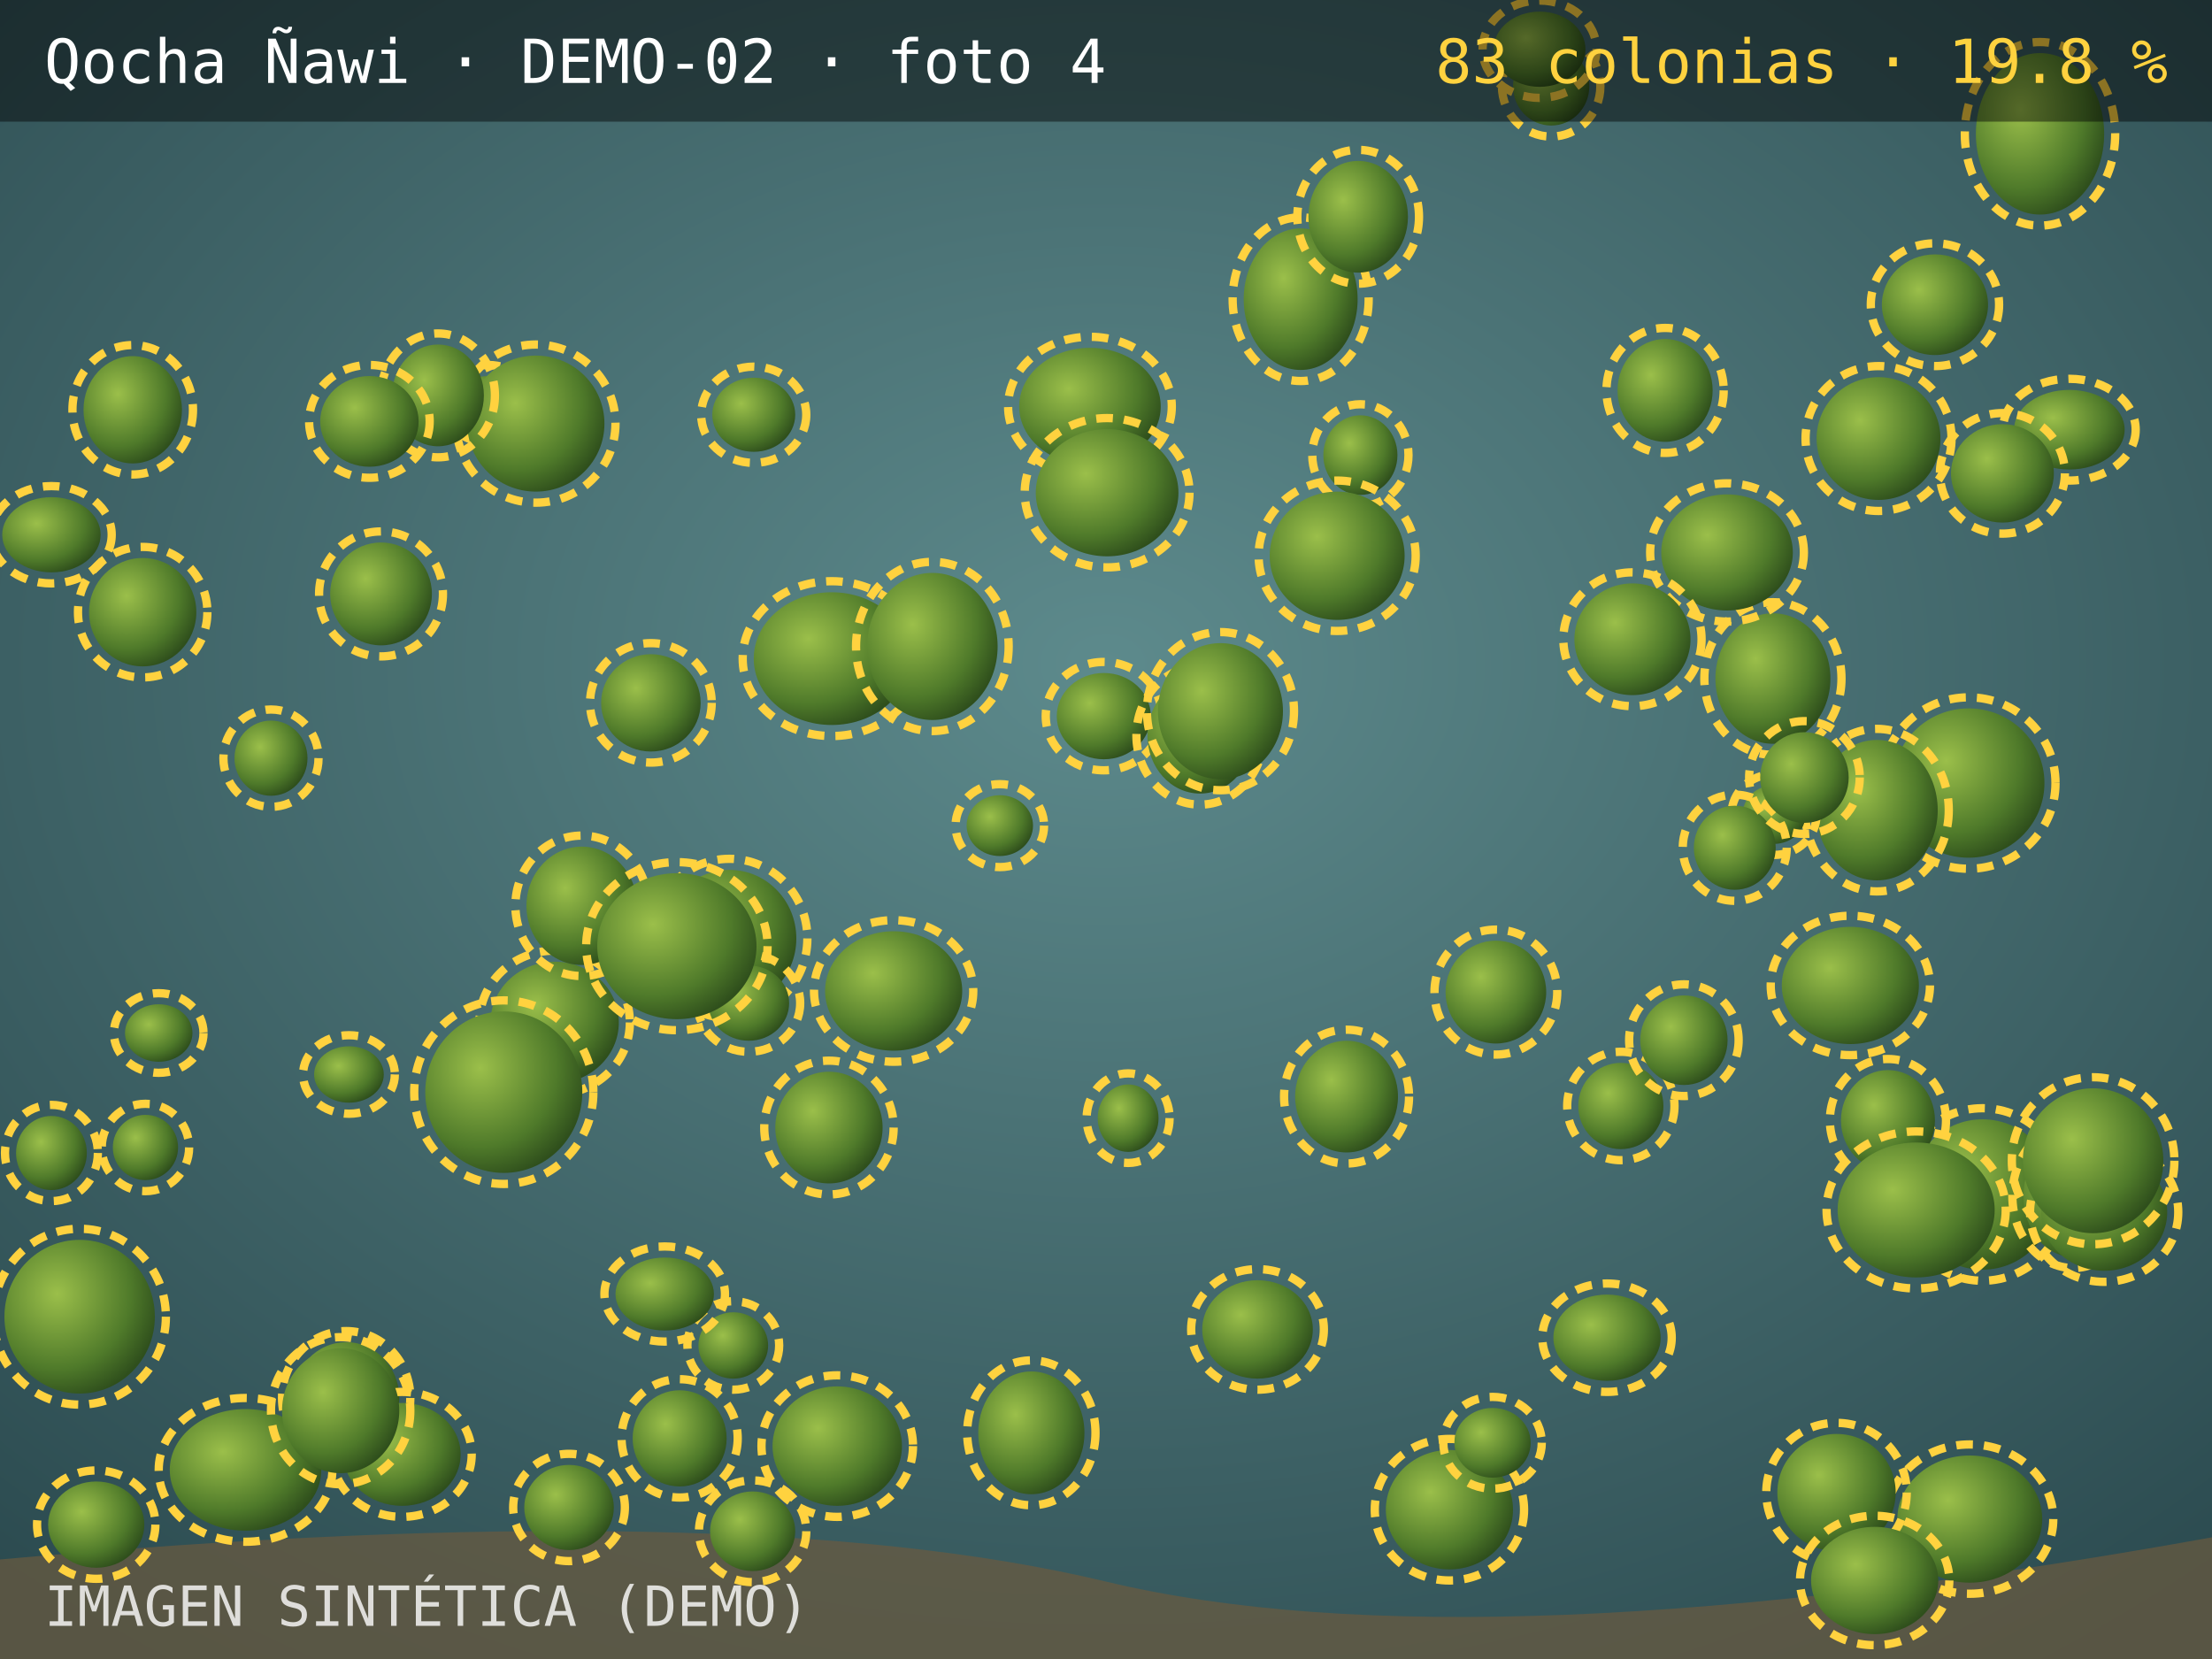
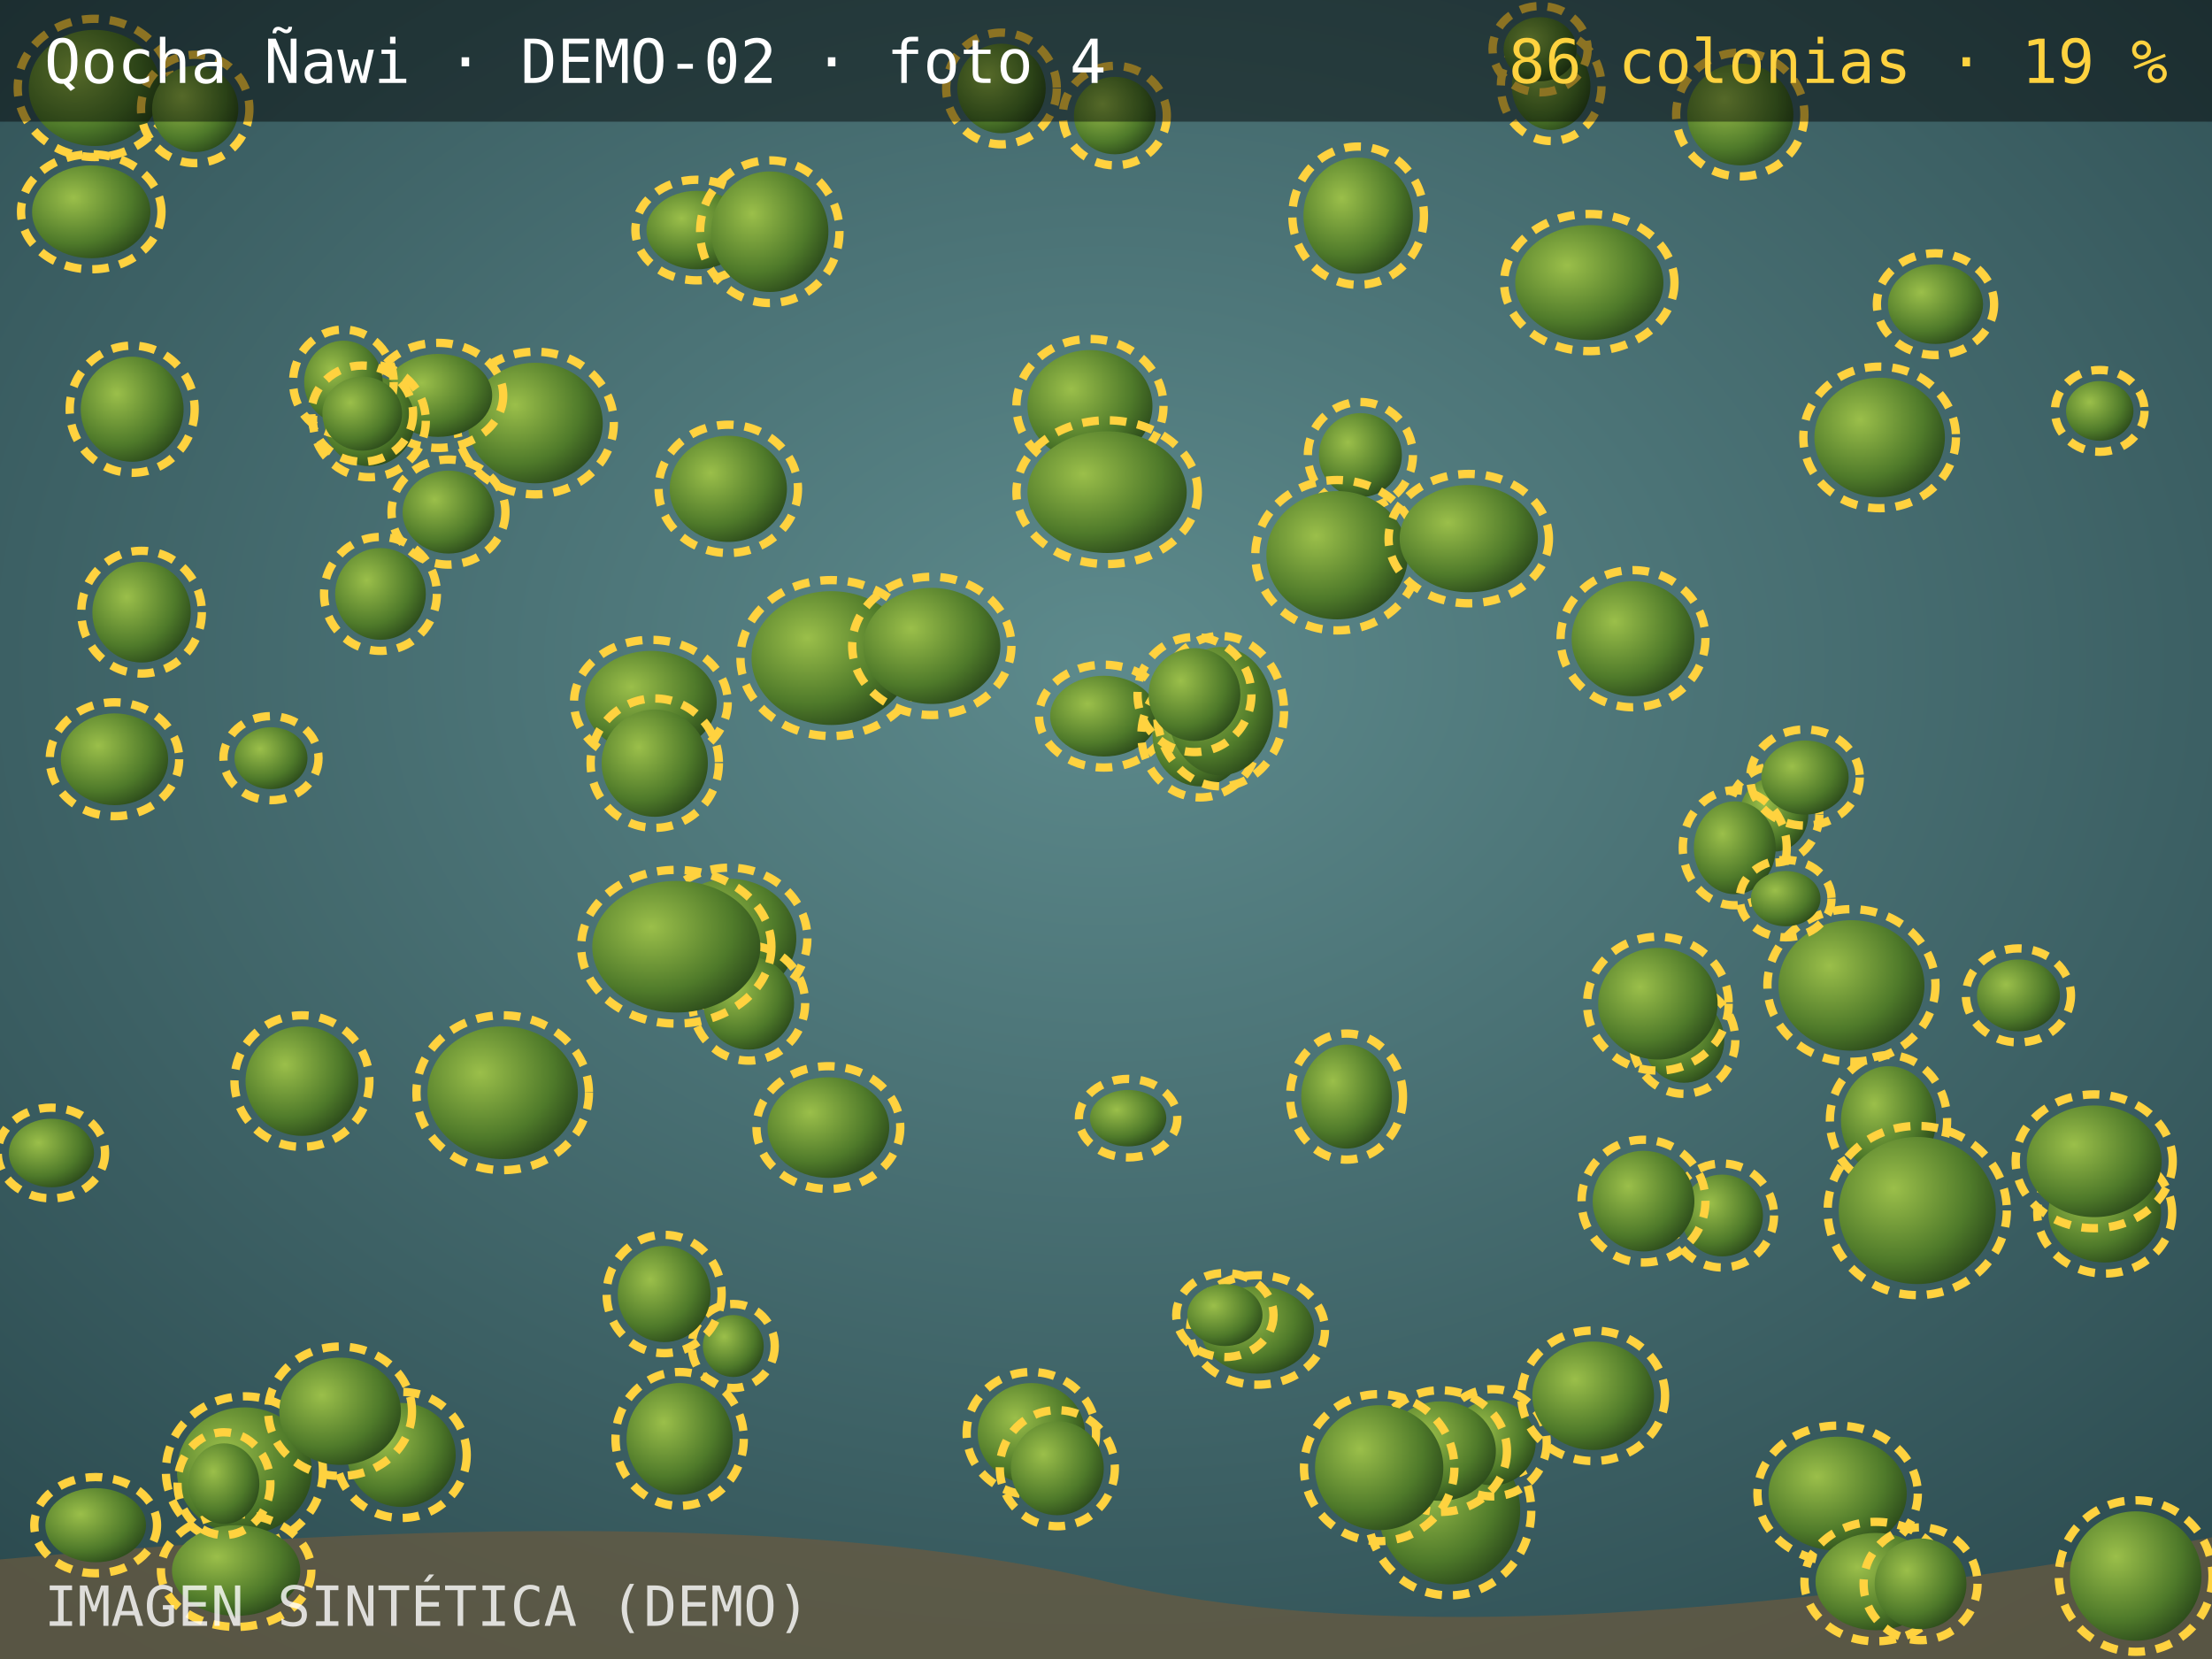
<svg xmlns="http://www.w3.org/2000/svg" viewBox="0 0 400 300">
  <defs>
    <radialGradient id="w" cx="50%" cy="40%" r="75%">
      <stop offset="0" stop-color="#5d8a8c" />
      <stop offset="1" stop-color="#2b4a4f" />
    </radialGradient>
    <radialGradient id="c" cx="35%" cy="35%" r="70%">
      <stop offset="0" stop-color="#9bbf4a" />
      <stop offset=".7" stop-color="#4f7a2a" />
      <stop offset="1" stop-color="#2f4f1c" />
    </radialGradient>
  </defs>
  <rect width="400" height="300" fill="url(#w)" />
  <path d="M0 282 Q 133.333 270 200 286 T 400 278 V 300 H 0 Z" fill="#6b5a3e" opacity=".7" />
  <g>
-     <ellipse cx="374.2" cy="77.7" rx="10" ry="7.2" fill="url(#c)" />
-     <ellipse cx="374.2" cy="77.7" rx="12" ry="9.2" fill="none" stroke="#ffd23f" stroke-width="1.5" stroke-dasharray="3 2" />
-   </g>
-   <g>
-     <ellipse cx="320.6" cy="122.7" rx="10.4" ry="11.8" fill="url(#c)" />
-     <ellipse cx="320.6" cy="122.7" rx="12.4" ry="13.8" fill="none" stroke="#ffd23f" stroke-width="1.5" stroke-dasharray="3 2" />
-   </g>
-   <g>
-     <ellipse cx="235.2" cy="54.1" rx="10.3" ry="12.8" fill="url(#c)" />
-     <ellipse cx="235.2" cy="54.1" rx="12.3" ry="14.8" fill="none" stroke="#ffd23f" stroke-width="1.5" stroke-dasharray="3 2" />
-   </g>
-   <g>
-     <ellipse cx="151.4" cy="261.5" rx="11.7" ry="10.8" fill="url(#c)" />
-     <ellipse cx="151.4" cy="261.5" rx="13.7" ry="12.8" fill="none" stroke="#ffd23f" stroke-width="1.5" stroke-dasharray="3 2" />
-   </g>
-   <g>
-     <ellipse cx="180.8" cy="149.3" rx="6" ry="5.5" fill="url(#c)" />
-     <ellipse cx="180.8" cy="149.3" rx="8" ry="7.5" fill="none" stroke="#ffd23f" stroke-width="1.5" stroke-dasharray="3 2" />
-   </g>
-   <g>
-     <ellipse cx="14.4" cy="238.1" rx="13.6" ry="13.9" fill="url(#c)" />
-     <ellipse cx="14.4" cy="238.1" rx="15.6" ry="15.9" fill="none" stroke="#ffd23f" stroke-width="1.5" stroke-dasharray="3 2" />
-   </g>
-   <g>
-     <ellipse cx="358.5" cy="216" rx="13.2" ry="13.6" fill="url(#c)" />
-     <ellipse cx="358.5" cy="216" rx="15.2" ry="15.6" fill="none" stroke="#ffd23f" stroke-width="1.5" stroke-dasharray="3 2" />
-   </g>
-   <g>
-     <ellipse cx="270.5" cy="179.4" rx="9.1" ry="9.3" fill="url(#c)" />
-     <ellipse cx="270.5" cy="179.4" rx="11.1" ry="11.3" fill="none" stroke="#ffd23f" stroke-width="1.5" stroke-dasharray="3 2" />
-   </g>
-   <g>
-     <ellipse cx="88.3" cy="73" rx="6.2" ry="5" fill="url(#c)" />
-     <ellipse cx="88.3" cy="73" rx="8.2" ry="7" fill="none" stroke="#ffd23f" stroke-width="1.5" stroke-dasharray="3 2" />
-   </g>
-   <g>
-     <ellipse cx="290.6" cy="241.9" rx="9.7" ry="7.8" fill="url(#c)" />
-     <ellipse cx="290.6" cy="241.9" rx="11.7" ry="9.8" fill="none" stroke="#ffd23f" stroke-width="1.5" stroke-dasharray="3 2" />
-   </g>
-   <g>
-     <ellipse cx="62.6" cy="252.8" rx="9.6" ry="10.1" fill="url(#c)" />
-     <ellipse cx="62.6" cy="252.8" rx="11.6" ry="12.1" fill="none" stroke="#ffd23f" stroke-width="1.5" stroke-dasharray="3 2" />
-   </g>
-   <g>
-     <ellipse cx="356" cy="141.6" rx="13.7" ry="13.5" fill="url(#c)" />
-     <ellipse cx="356" cy="141.6" rx="15.7" ry="15.5" fill="none" stroke="#ffd23f" stroke-width="1.5" stroke-dasharray="3 2" />
-   </g>
-   <g>
-     <ellipse cx="362.1" cy="85.6" rx="9.3" ry="8.9" fill="url(#c)" />
-     <ellipse cx="362.1" cy="85.6" rx="11.3" ry="10.9" fill="none" stroke="#ffd23f" stroke-width="1.5" stroke-dasharray="3 2" />
-   </g>
-   <g>
-     <ellipse cx="9.3" cy="96.7" rx="8.9" ry="6.8" fill="url(#c)" />
-     <ellipse cx="9.3" cy="96.7" rx="10.9" ry="8.8" fill="none" stroke="#ffd23f" stroke-width="1.5" stroke-dasharray="3 2" />
-   </g>
-   <g>
-     <ellipse cx="374.9" cy="216.3" rx="9" ry="11" fill="url(#c)" />
-     <ellipse cx="374.9" cy="216.3" rx="11" ry="13" fill="none" stroke="#ffd23f" stroke-width="1.5" stroke-dasharray="3 2" />
-   </g>
-   <g>
-     <ellipse cx="28.7" cy="186.8" rx="6.1" ry="5.2" fill="url(#c)" />
-     <ellipse cx="28.7" cy="186.8" rx="8.1" ry="7.2" fill="none" stroke="#ffd23f" stroke-width="1.5" stroke-dasharray="3 2" />
-   </g>
-   <g>
-     <ellipse cx="63.1" cy="194.3" rx="6.3" ry="5.1" fill="url(#c)" />
-     <ellipse cx="63.1" cy="194.3" rx="8.3" ry="7.1" fill="none" stroke="#ffd23f" stroke-width="1.5" stroke-dasharray="3 2" />
-   </g>
-   <g>
-     <ellipse cx="356.2" cy="274.7" rx="13.1" ry="11.5" fill="url(#c)" />
-     <ellipse cx="356.2" cy="274.7" rx="15.1" ry="13.5" fill="none" stroke="#ffd23f" stroke-width="1.5" stroke-dasharray="3 2" />
-   </g>
-   <g>
-     <ellipse cx="100.3" cy="184.9" rx="11.6" ry="11" fill="url(#c)" />
-     <ellipse cx="100.3" cy="184.9" rx="13.6" ry="13" fill="none" stroke="#ffd23f" stroke-width="1.5" stroke-dasharray="3 2" />
-   </g>
-   <g>
-     <ellipse cx="105.2" cy="163.8" rx="10" ry="10.7" fill="url(#c)" />
-     <ellipse cx="105.2" cy="163.8" rx="12" ry="12.7" fill="none" stroke="#ffd23f" stroke-width="1.5" stroke-dasharray="3 2" />
-   </g>
-   <g>
-     <ellipse cx="26.3" cy="207.5" rx="5.9" ry="5.9" fill="url(#c)" />
-     <ellipse cx="26.3" cy="207.5" rx="7.9" ry="7.9" fill="none" stroke="#ffd23f" stroke-width="1.5" stroke-dasharray="3 2" />
-   </g>
-   <g>
-     <ellipse cx="368.9" cy="24.2" rx="11.6" ry="14.6" fill="url(#c)" />
-     <ellipse cx="368.9" cy="24.2" rx="13.6" ry="16.6" fill="none" stroke="#ffd23f" stroke-width="1.5" stroke-dasharray="3 2" />
-   </g>
-   <g>
-     <ellipse cx="136.3" cy="75" rx="7.5" ry="6.7" fill="url(#c)" />
-     <ellipse cx="136.3" cy="75" rx="9.5" ry="8.7" fill="none" stroke="#ffd23f" stroke-width="1.5" stroke-dasharray="3 2" />
-   </g>
-   <g>
-     <ellipse cx="161.6" cy="179.2" rx="12.4" ry="10.8" fill="url(#c)" />
-     <ellipse cx="161.6" cy="179.2" rx="14.4" ry="12.8" fill="none" stroke="#ffd23f" stroke-width="1.5" stroke-dasharray="3 2" />
-   </g>
-   <g>
-     <ellipse cx="339.4" cy="146.5" rx="11" ry="12.7" fill="url(#c)" />
-     <ellipse cx="339.4" cy="146.5" rx="13" ry="14.7" fill="none" stroke="#ffd23f" stroke-width="1.5" stroke-dasharray="3 2" />
-   </g>
-   <g>
-     <ellipse cx="293.1" cy="200" rx="7.7" ry="7.8" fill="url(#c)" />
-     <ellipse cx="293.1" cy="200" rx="9.7" ry="9.8" fill="none" stroke="#ffd23f" stroke-width="1.5" stroke-dasharray="3 2" />
-   </g>
-   <g>
-     <ellipse cx="102.9" cy="272.6" rx="8.1" ry="7.7" fill="url(#c)" />
-     <ellipse cx="102.9" cy="272.6" rx="10.1" ry="9.7" fill="none" stroke="#ffd23f" stroke-width="1.5" stroke-dasharray="3 2" />
-   </g>
-   <g>
-     <ellipse cx="136.1" cy="276.9" rx="7.7" ry="7.2" fill="url(#c)" />
-     <ellipse cx="136.1" cy="276.9" rx="9.7" ry="9.2" fill="none" stroke="#ffd23f" stroke-width="1.5" stroke-dasharray="3 2" />
-   </g>
-   <g>
-     <ellipse cx="301.1" cy="70.6" rx="8.6" ry="9.3" fill="url(#c)" />
-     <ellipse cx="301.1" cy="70.6" rx="10.6" ry="11.3" fill="none" stroke="#ffd23f" stroke-width="1.5" stroke-dasharray="3 2" />
-   </g>
-   <g>
-     <ellipse cx="312.3" cy="99.9" rx="11.9" ry="10.5" fill="url(#c)" />
-     <ellipse cx="312.3" cy="99.9" rx="13.9" ry="12.5" fill="none" stroke="#ffd23f" stroke-width="1.5" stroke-dasharray="3 2" />
-   </g>
-   <g>
-     <ellipse cx="380.5" cy="219.2" rx="11.4" ry="10.6" fill="url(#c)" />
-     <ellipse cx="380.5" cy="219.2" rx="13.4" ry="12.6" fill="none" stroke="#ffd23f" stroke-width="1.5" stroke-dasharray="3 2" />
-   </g>
-   <g>
-     <ellipse cx="131.9" cy="169.7" rx="12.1" ry="12.4" fill="url(#c)" />
-     <ellipse cx="131.9" cy="169.7" rx="14.1" ry="14.4" fill="none" stroke="#ffd23f" stroke-width="1.5" stroke-dasharray="3 2" />
-   </g>
-   <g>
-     <ellipse cx="349.9" cy="55.1" rx="9.6" ry="9.1" fill="url(#c)" />
-     <ellipse cx="349.9" cy="55.1" rx="11.6" ry="11.1" fill="none" stroke="#ffd23f" stroke-width="1.5" stroke-dasharray="3 2" />
-   </g>
-   <g>
-     <ellipse cx="132.6" cy="243.3" rx="6.3" ry="6" fill="url(#c)" />
-     <ellipse cx="132.6" cy="243.3" rx="8.3" ry="8" fill="none" stroke="#ffd23f" stroke-width="1.5" stroke-dasharray="3 2" />
-   </g>
-   <g>
-     <ellipse cx="246" cy="82.3" rx="6.7" ry="7.2" fill="url(#c)" />
-     <ellipse cx="246" cy="82.3" rx="8.7" ry="9.2" fill="none" stroke="#ffd23f" stroke-width="1.5" stroke-dasharray="3 2" />
-   </g>
-   <g>
-     <ellipse cx="49" cy="137.1" rx="6.6" ry="6.8" fill="url(#c)" />
-     <ellipse cx="49" cy="137.1" rx="8.6" ry="8.8" fill="none" stroke="#ffd23f" stroke-width="1.5" stroke-dasharray="3 2" />
-   </g>
-   <g>
-     <ellipse cx="262.1" cy="273" rx="11.5" ry="10.8" fill="url(#c)" />
-     <ellipse cx="262.1" cy="273" rx="13.5" ry="12.8" fill="none" stroke="#ffd23f" stroke-width="1.5" stroke-dasharray="3 2" />
-   </g>
-   <g>
-     <ellipse cx="295.2" cy="115.6" rx="10.5" ry="10.1" fill="url(#c)" />
-     <ellipse cx="295.2" cy="115.6" rx="12.5" ry="12.1" fill="none" stroke="#ffd23f" stroke-width="1.5" stroke-dasharray="3 2" />
-   </g>
-   <g>
-     <ellipse cx="320.8" cy="147.3" rx="5.7" ry="5.3" fill="url(#c)" />
-     <ellipse cx="320.8" cy="147.3" rx="7.7" ry="7.3" fill="none" stroke="#ffd23f" stroke-width="1.5" stroke-dasharray="3 2" />
-   </g>
-   <g>
-     <ellipse cx="280.5" cy="15.6" rx="6.9" ry="7.1" fill="url(#c)" />
-     <ellipse cx="280.5" cy="15.6" rx="8.9" ry="9.1" fill="none" stroke="#ffd23f" stroke-width="1.5" stroke-dasharray="3 2" />
-   </g>
-   <g>
-     <ellipse cx="96.9" cy="76.6" rx="12.4" ry="12.3" fill="url(#c)" />
-     <ellipse cx="96.9" cy="76.6" rx="14.4" ry="14.3" fill="none" stroke="#ffd23f" stroke-width="1.5" stroke-dasharray="3 2" />
-   </g>
-   <g>
-     <ellipse cx="245.6" cy="39.2" rx="9" ry="10.1" fill="url(#c)" />
-     <ellipse cx="245.6" cy="39.2" rx="11" ry="12.1" fill="none" stroke="#ffd23f" stroke-width="1.5" stroke-dasharray="3 2" />
-   </g>
-   <g>
-     <ellipse cx="304.5" cy="188.1" rx="7.9" ry="8.1" fill="url(#c)" />
-     <ellipse cx="304.5" cy="188.1" rx="9.9" ry="10.1" fill="none" stroke="#ffd23f" stroke-width="1.5" stroke-dasharray="3 2" />
-   </g>
-   <g>
-     <ellipse cx="17.4" cy="275.7" rx="8.7" ry="7.8" fill="url(#c)" />
-     <ellipse cx="17.4" cy="275.7" rx="10.7" ry="9.8" fill="none" stroke="#ffd23f" stroke-width="1.5" stroke-dasharray="3 2" />
-   </g>
-   <g>
-     <ellipse cx="243.5" cy="198.3" rx="9.3" ry="10.1" fill="url(#c)" />
-     <ellipse cx="243.5" cy="198.3" rx="11.3" ry="12.1" fill="none" stroke="#ffd23f" stroke-width="1.5" stroke-dasharray="3 2" />
-   </g>
-   <g>
-     <ellipse cx="334.6" cy="178.2" rx="12.4" ry="10.6" fill="url(#c)" />
-     <ellipse cx="334.6" cy="178.2" rx="14.4" ry="12.6" fill="none" stroke="#ffd23f" stroke-width="1.5" stroke-dasharray="3 2" />
-   </g>
-   <g>
-     <ellipse cx="24" cy="74.1" rx="8.9" ry="9.7" fill="url(#c)" />
-     <ellipse cx="24" cy="74.1" rx="10.9" ry="11.7" fill="none" stroke="#ffd23f" stroke-width="1.5" stroke-dasharray="3 2" />
-   </g>
-   <g>
-     <ellipse cx="378.5" cy="209.9" rx="12.7" ry="13.1" fill="url(#c)" />
-     <ellipse cx="378.5" cy="209.9" rx="14.7" ry="15.1" fill="none" stroke="#ffd23f" stroke-width="1.5" stroke-dasharray="3 2" />
-   </g>
-   <g>
-     <ellipse cx="269.9" cy="260.9" rx="6.9" ry="6.3" fill="url(#c)" />
-     <ellipse cx="269.9" cy="260.9" rx="8.9" ry="8.3" fill="none" stroke="#ffd23f" stroke-width="1.5" stroke-dasharray="3 2" />
-   </g>
-   <g>
-     <ellipse cx="25.8" cy="110.7" rx="9.7" ry="9.8" fill="url(#c)" />
-     <ellipse cx="25.8" cy="110.7" rx="11.7" ry="11.8" fill="none" stroke="#ffd23f" stroke-width="1.5" stroke-dasharray="3 2" />
-   </g>
-   <g>
-     <ellipse cx="332.1" cy="269.9" rx="10.7" ry="10.6" fill="url(#c)" />
-     <ellipse cx="332.1" cy="269.9" rx="12.7" ry="12.6" fill="none" stroke="#ffd23f" stroke-width="1.5" stroke-dasharray="3 2" />
-   </g>
-   <g>
-     <ellipse cx="122.9" cy="260.1" rx="8.5" ry="8.7" fill="url(#c)" />
-     <ellipse cx="122.9" cy="260.1" rx="10.5" ry="10.7" fill="none" stroke="#ffd23f" stroke-width="1.5" stroke-dasharray="3 2" />
-   </g>
-   <g>
-     <ellipse cx="135.4" cy="181.4" rx="7.3" ry="6.8" fill="url(#c)" />
-     <ellipse cx="135.4" cy="181.4" rx="9.3" ry="8.8" fill="none" stroke="#ffd23f" stroke-width="1.5" stroke-dasharray="3 2" />
-   </g>
-   <g>
-     <ellipse cx="339.7" cy="79.3" rx="11.2" ry="11.1" fill="url(#c)" />
-     <ellipse cx="339.7" cy="79.3" rx="13.2" ry="13.1" fill="none" stroke="#ffd23f" stroke-width="1.5" stroke-dasharray="3 2" />
-   </g>
-   <g>
-     <ellipse cx="241.8" cy="100.5" rx="12.2" ry="11.6" fill="url(#c)" />
-     <ellipse cx="241.8" cy="100.5" rx="14.2" ry="13.6" fill="none" stroke="#ffd23f" stroke-width="1.5" stroke-dasharray="3 2" />
-   </g>
-   <g>
-     <ellipse cx="9.3" cy="208.5" rx="6.4" ry="6.7" fill="url(#c)" />
-     <ellipse cx="9.3" cy="208.5" rx="8.4" ry="8.7" fill="none" stroke="#ffd23f" stroke-width="1.5" stroke-dasharray="3 2" />
-   </g>
-   <g>
-     <ellipse cx="150.4" cy="119.1" rx="14.1" ry="12" fill="url(#c)" />
-     <ellipse cx="150.4" cy="119.1" rx="16.1" ry="14" fill="none" stroke="#ffd23f" stroke-width="1.5" stroke-dasharray="3 2" />
-   </g>
-   <g>
-     <ellipse cx="199.6" cy="129.5" rx="8.5" ry="7.8" fill="url(#c)" />
-     <ellipse cx="199.6" cy="129.5" rx="10.5" ry="9.8" fill="none" stroke="#ffd23f" stroke-width="1.5" stroke-dasharray="3 2" />
-   </g>
-   <g>
-     <ellipse cx="339" cy="285.8" rx="11.5" ry="9.7" fill="url(#c)" />
-     <ellipse cx="339" cy="285.8" rx="13.5" ry="11.7" fill="none" stroke="#ffd23f" stroke-width="1.5" stroke-dasharray="3 2" />
-   </g>
-   <g>
-     <ellipse cx="197.1" cy="73.5" rx="12.8" ry="10.6" fill="url(#c)" />
-     <ellipse cx="197.1" cy="73.5" rx="14.8" ry="12.6" fill="none" stroke="#ffd23f" stroke-width="1.5" stroke-dasharray="3 2" />
-   </g>
-   <g>
-     <ellipse cx="313.7" cy="153.3" rx="7.4" ry="7.6" fill="url(#c)" />
-     <ellipse cx="313.7" cy="153.3" rx="9.4" ry="9.6" fill="none" stroke="#ffd23f" stroke-width="1.5" stroke-dasharray="3 2" />
-   </g>
-   <g>
-     <ellipse cx="44.4" cy="265.8" rx="13.7" ry="11" fill="url(#c)" />
-     <ellipse cx="44.4" cy="265.8" rx="15.7" ry="13" fill="none" stroke="#ffd23f" stroke-width="1.5" stroke-dasharray="3 2" />
-   </g>
-   <g>
-     <ellipse cx="68.9" cy="107.4" rx="9.2" ry="9.3" fill="url(#c)" />
-     <ellipse cx="68.9" cy="107.4" rx="11.2" ry="11.3" fill="none" stroke="#ffd23f" stroke-width="1.5" stroke-dasharray="3 2" />
-   </g>
-   <g>
-     <ellipse cx="117.7" cy="127.1" rx="9" ry="8.8" fill="url(#c)" />
-     <ellipse cx="117.7" cy="127.1" rx="11" ry="10.8" fill="none" stroke="#ffd23f" stroke-width="1.5" stroke-dasharray="3 2" />
-   </g>
-   <g>
-     <ellipse cx="326.3" cy="140.6" rx="8" ry="8.2" fill="url(#c)" />
-     <ellipse cx="326.3" cy="140.6" rx="10" ry="10.2" fill="none" stroke="#ffd23f" stroke-width="1.5" stroke-dasharray="3 2" />
-   </g>
-   <g>
-     <ellipse cx="72.7" cy="263" rx="10.6" ry="9.3" fill="url(#c)" />
-     <ellipse cx="72.7" cy="263" rx="12.6" ry="11.3" fill="none" stroke="#ffd23f" stroke-width="1.5" stroke-dasharray="3 2" />
-   </g>
-   <g>
-     <ellipse cx="122.4" cy="171.1" rx="14.4" ry="13.2" fill="url(#c)" />
-     <ellipse cx="122.4" cy="171.1" rx="16.4" ry="15.2" fill="none" stroke="#ffd23f" stroke-width="1.5" stroke-dasharray="3 2" />
-   </g>
-   <g>
-     <ellipse cx="79.2" cy="71.5" rx="8.3" ry="9.2" fill="url(#c)" />
-     <ellipse cx="79.2" cy="71.5" rx="10.3" ry="11.2" fill="none" stroke="#ffd23f" stroke-width="1.5" stroke-dasharray="3 2" />
-   </g>
-   <g>
-     <ellipse cx="120.2" cy="234" rx="8.9" ry="6.6" fill="url(#c)" />
-     <ellipse cx="120.2" cy="234" rx="10.9" ry="8.6" fill="none" stroke="#ffd23f" stroke-width="1.5" stroke-dasharray="3 2" />
-   </g>
-   <g>
-     <ellipse cx="168.6" cy="116.9" rx="11.8" ry="13.3" fill="url(#c)" />
-     <ellipse cx="168.6" cy="116.9" rx="13.8" ry="15.3" fill="none" stroke="#ffd23f" stroke-width="1.5" stroke-dasharray="3 2" />
-   </g>
-   <g>
-     <ellipse cx="149.9" cy="203.9" rx="9.7" ry="10.1" fill="url(#c)" />
-     <ellipse cx="149.9" cy="203.9" rx="11.7" ry="12.1" fill="none" stroke="#ffd23f" stroke-width="1.5" stroke-dasharray="3 2" />
-   </g>
-   <g>
-     <ellipse cx="278.4" cy="8.9" rx="8.3" ry="6.8" fill="url(#c)" />
-     <ellipse cx="278.4" cy="8.9" rx="10.3" ry="8.8" fill="none" stroke="#ffd23f" stroke-width="1.5" stroke-dasharray="3 2" />
-   </g>
-   <g>
-     <ellipse cx="227.4" cy="240.4" rx="10" ry="8.9" fill="url(#c)" />
-     <ellipse cx="227.4" cy="240.4" rx="12" ry="10.9" fill="none" stroke="#ffd23f" stroke-width="1.5" stroke-dasharray="3 2" />
-   </g>
-   <g>
-     <ellipse cx="217" cy="133" rx="9.5" ry="10.5" fill="url(#c)" />
-     <ellipse cx="217" cy="133" rx="11.5" ry="12.5" fill="none" stroke="#ffd23f" stroke-width="1.5" stroke-dasharray="3 2" />
-   </g>
-   <g>
-     <ellipse cx="91.1" cy="197.5" rx="14.2" ry="14.6" fill="url(#c)" />
-     <ellipse cx="91.1" cy="197.5" rx="16.2" ry="16.6" fill="none" stroke="#ffd23f" stroke-width="1.5" stroke-dasharray="3 2" />
-   </g>
-   <g>
-     <ellipse cx="186.5" cy="259.1" rx="9.6" ry="11.1" fill="url(#c)" />
-     <ellipse cx="186.5" cy="259.1" rx="11.6" ry="13.1" fill="none" stroke="#ffd23f" stroke-width="1.5" stroke-dasharray="3 2" />
-   </g>
-   <g>
-     <ellipse cx="61.6" cy="255.1" rx="10.6" ry="11.3" fill="url(#c)" />
-     <ellipse cx="61.6" cy="255.1" rx="12.6" ry="13.3" fill="none" stroke="#ffd23f" stroke-width="1.5" stroke-dasharray="3 2" />
-   </g>
-   <g>
-     <ellipse cx="204" cy="202.2" rx="5.5" ry="6.1" fill="url(#c)" />
-     <ellipse cx="204" cy="202.2" rx="7.5" ry="8.1" fill="none" stroke="#ffd23f" stroke-width="1.5" stroke-dasharray="3 2" />
-   </g>
-   <g>
-     <ellipse cx="341.4" cy="202.6" rx="8.5" ry="9.1" fill="url(#c)" />
-     <ellipse cx="341.4" cy="202.6" rx="10.5" ry="11.1" fill="none" stroke="#ffd23f" stroke-width="1.5" stroke-dasharray="3 2" />
-   </g>
-   <g>
-     <ellipse cx="66.8" cy="76.2" rx="8.9" ry="8.2" fill="url(#c)" />
-     <ellipse cx="66.8" cy="76.2" rx="10.9" ry="10.2" fill="none" stroke="#ffd23f" stroke-width="1.5" stroke-dasharray="3 2" />
-   </g>
-   <g>
-     <ellipse cx="346.5" cy="218.8" rx="14.2" ry="12.2" fill="url(#c)" />
-     <ellipse cx="346.5" cy="218.8" rx="16.2" ry="14.2" fill="none" stroke="#ffd23f" stroke-width="1.5" stroke-dasharray="3 2" />
-   </g>
-   <g>
-     <ellipse cx="200.2" cy="89.1" rx="12.9" ry="11.5" fill="url(#c)" />
-     <ellipse cx="200.2" cy="89.1" rx="14.9" ry="13.5" fill="none" stroke="#ffd23f" stroke-width="1.5" stroke-dasharray="3 2" />
-   </g>
-   <g>
-     <ellipse cx="220.7" cy="128.6" rx="11.3" ry="12.3" fill="url(#c)" />
-     <ellipse cx="220.7" cy="128.6" rx="13.3" ry="14.3" fill="none" stroke="#ffd23f" stroke-width="1.5" stroke-dasharray="3 2" />
+     <ellipse cx="380.6" cy="219.3" rx="10.2" ry="9" fill="url(#c)" />
+     <ellipse cx="380.6" cy="219.3" rx="12.2" ry="11" fill="none" stroke="#ffd23f" stroke-width="1.5" stroke-dasharray="3 2" />
+   </g>
+   <g>
+     <ellipse cx="131.9" cy="169.7" rx="12.1" ry="10.8" fill="url(#c)" />
+     <ellipse cx="131.9" cy="169.7" rx="14.1" ry="12.8" fill="none" stroke="#ffd23f" stroke-width="1.5" stroke-dasharray="3 2" />
+   </g>
+   <g>
+     <ellipse cx="350" cy="55" rx="8.6" ry="7.2" fill="url(#c)" />
+     <ellipse cx="350" cy="55" rx="10.6" ry="9.2" fill="none" stroke="#ffd23f" stroke-width="1.5" stroke-dasharray="3 2" />
+   </g>
+   <g>
+     <ellipse cx="132.6" cy="243.4" rx="5.5" ry="5.6" fill="url(#c)" />
+     <ellipse cx="132.6" cy="243.4" rx="7.5" ry="7.6" fill="none" stroke="#ffd23f" stroke-width="1.5" stroke-dasharray="3 2" />
+   </g>
+   <g>
+     <ellipse cx="246" cy="82.3" rx="7.5" ry="7.6" fill="url(#c)" />
+     <ellipse cx="246" cy="82.3" rx="9.5" ry="9.6" fill="none" stroke="#ffd23f" stroke-width="1.5" stroke-dasharray="3 2" />
+   </g>
+   <g>
+     <ellipse cx="49" cy="137.1" rx="6.6" ry="5.6" fill="url(#c)" />
+     <ellipse cx="49" cy="137.1" rx="8.6" ry="7.6" fill="none" stroke="#ffd23f" stroke-width="1.5" stroke-dasharray="3 2" />
+   </g>
+   <g>
+     <ellipse cx="262.1" cy="273.2" rx="12.8" ry="13.3" fill="url(#c)" />
+     <ellipse cx="262.1" cy="273.2" rx="14.8" ry="15.3" fill="none" stroke="#ffd23f" stroke-width="1.5" stroke-dasharray="3 2" />
+   </g>
+   <g>
+     <ellipse cx="295.3" cy="115.5" rx="11.1" ry="10.4" fill="url(#c)" />
+     <ellipse cx="295.3" cy="115.5" rx="13.1" ry="12.4" fill="none" stroke="#ffd23f" stroke-width="1.5" stroke-dasharray="3 2" />
+   </g>
+   <g>
+     <ellipse cx="320.8" cy="147.3" rx="6.2" ry="6.7" fill="url(#c)" />
+     <ellipse cx="320.8" cy="147.3" rx="8.2" ry="8.7" fill="none" stroke="#ffd23f" stroke-width="1.5" stroke-dasharray="3 2" />
+   </g>
+   <g>
+     <ellipse cx="280.5" cy="15.6" rx="7.1" ry="7.9" fill="url(#c)" />
+     <ellipse cx="280.5" cy="15.6" rx="9.1" ry="9.9" fill="none" stroke="#ffd23f" stroke-width="1.5" stroke-dasharray="3 2" />
+   </g>
+   <g>
+     <ellipse cx="96.8" cy="76.5" rx="12.2" ry="10.9" fill="url(#c)" />
+     <ellipse cx="96.8" cy="76.5" rx="14.2" ry="12.9" fill="none" stroke="#ffd23f" stroke-width="1.5" stroke-dasharray="3 2" />
+   </g>
+   <g>
+     <ellipse cx="245.6" cy="39" rx="9.9" ry="10.5" fill="url(#c)" />
+     <ellipse cx="245.6" cy="39" rx="11.9" ry="12.5" fill="none" stroke="#ffd23f" stroke-width="1.5" stroke-dasharray="3 2" />
+   </g>
+   <g>
+     <ellipse cx="304.5" cy="188.1" rx="7.3" ry="7.7" fill="url(#c)" />
+     <ellipse cx="304.5" cy="188.1" rx="9.3" ry="9.7" fill="none" stroke="#ffd23f" stroke-width="1.5" stroke-dasharray="3 2" />
+   </g>
+   <g>
+     <ellipse cx="17.3" cy="275.8" rx="9.1" ry="6.7" fill="url(#c)" />
+     <ellipse cx="17.3" cy="275.8" rx="11.1" ry="8.7" fill="none" stroke="#ffd23f" stroke-width="1.5" stroke-dasharray="3 2" />
+   </g>
+   <g>
+     <ellipse cx="243.5" cy="198.3" rx="8.2" ry="9.4" fill="url(#c)" />
+     <ellipse cx="243.5" cy="198.3" rx="10.2" ry="11.4" fill="none" stroke="#ffd23f" stroke-width="1.5" stroke-dasharray="3 2" />
+   </g>
+   <g>
+     <ellipse cx="334.8" cy="178.2" rx="13.2" ry="11.8" fill="url(#c)" />
+     <ellipse cx="334.8" cy="178.2" rx="15.2" ry="13.8" fill="none" stroke="#ffd23f" stroke-width="1.5" stroke-dasharray="3 2" />
+   </g>
+   <g>
+     <ellipse cx="23.9" cy="74" rx="9.3" ry="9.5" fill="url(#c)" />
+     <ellipse cx="23.9" cy="74" rx="11.3" ry="11.5" fill="none" stroke="#ffd23f" stroke-width="1.5" stroke-dasharray="3 2" />
+   </g>
+   <g>
+     <ellipse cx="378.7" cy="210" rx="12.2" ry="10.1" fill="url(#c)" />
+     <ellipse cx="378.7" cy="210" rx="14.2" ry="12.1" fill="none" stroke="#ffd23f" stroke-width="1.5" stroke-dasharray="3 2" />
+   </g>
+   <g>
+     <ellipse cx="269.9" cy="260.9" rx="7.8" ry="7.7" fill="url(#c)" />
+     <ellipse cx="269.9" cy="260.9" rx="9.8" ry="9.7" fill="none" stroke="#ffd23f" stroke-width="1.5" stroke-dasharray="3 2" />
+   </g>
+   <g>
+     <ellipse cx="25.6" cy="110.7" rx="8.9" ry="9.1" fill="url(#c)" />
+     <ellipse cx="25.6" cy="110.7" rx="10.9" ry="11.1" fill="none" stroke="#ffd23f" stroke-width="1.5" stroke-dasharray="3 2" />
+   </g>
+   <g>
+     <ellipse cx="332.3" cy="270.1" rx="12.5" ry="10.3" fill="url(#c)" />
+     <ellipse cx="332.3" cy="270.1" rx="14.5" ry="12.3" fill="none" stroke="#ffd23f" stroke-width="1.5" stroke-dasharray="3 2" />
+   </g>
+   <g>
+     <ellipse cx="122.9" cy="260.2" rx="9.6" ry="10.1" fill="url(#c)" />
+     <ellipse cx="122.9" cy="260.2" rx="11.6" ry="12.1" fill="none" stroke="#ffd23f" stroke-width="1.5" stroke-dasharray="3 2" />
+   </g>
+   <g>
+     <ellipse cx="135.4" cy="181.4" rx="8.2" ry="8.4" fill="url(#c)" />
+     <ellipse cx="135.4" cy="181.4" rx="10.2" ry="10.4" fill="none" stroke="#ffd23f" stroke-width="1.5" stroke-dasharray="3 2" />
+   </g>
+   <g>
+     <ellipse cx="339.9" cy="79.1" rx="11.8" ry="10.8" fill="url(#c)" />
+     <ellipse cx="339.9" cy="79.1" rx="13.8" ry="12.8" fill="none" stroke="#ffd23f" stroke-width="1.5" stroke-dasharray="3 2" />
+   </g>
+   <g>
+     <ellipse cx="241.8" cy="100.4" rx="12.8" ry="11.6" fill="url(#c)" />
+     <ellipse cx="241.8" cy="100.4" rx="14.8" ry="13.6" fill="none" stroke="#ffd23f" stroke-width="1.5" stroke-dasharray="3 2" />
+   </g>
+   <g>
+     <ellipse cx="9.3" cy="208.5" rx="7.7" ry="6.2" fill="url(#c)" />
+     <ellipse cx="9.3" cy="208.5" rx="9.7" ry="8.2" fill="none" stroke="#ffd23f" stroke-width="1.5" stroke-dasharray="3 2" />
+   </g>
+   <g>
+     <ellipse cx="150.3" cy="119" rx="14.4" ry="12.1" fill="url(#c)" />
+     <ellipse cx="150.3" cy="119" rx="16.4" ry="14.1" fill="none" stroke="#ffd23f" stroke-width="1.5" stroke-dasharray="3 2" />
+   </g>
+   <g>
+     <ellipse cx="199.6" cy="129.5" rx="9.7" ry="7.3" fill="url(#c)" />
+     <ellipse cx="199.6" cy="129.5" rx="11.7" ry="9.3" fill="none" stroke="#ffd23f" stroke-width="1.5" stroke-dasharray="3 2" />
+   </g>
+   <g>
+     <ellipse cx="339.2" cy="286" rx="10.9" ry="8.8" fill="url(#c)" />
+     <ellipse cx="339.2" cy="286" rx="12.9" ry="10.8" fill="none" stroke="#ffd23f" stroke-width="1.5" stroke-dasharray="3 2" />
+   </g>
+   <g>
+     <ellipse cx="197.1" cy="73.4" rx="11.3" ry="10.1" fill="url(#c)" />
+     <ellipse cx="197.1" cy="73.4" rx="13.3" ry="12.1" fill="none" stroke="#ffd23f" stroke-width="1.5" stroke-dasharray="3 2" />
+   </g>
+   <g>
+     <ellipse cx="313.7" cy="153.3" rx="7.4" ry="8.4" fill="url(#c)" />
+     <ellipse cx="313.7" cy="153.3" rx="9.4" ry="10.4" fill="none" stroke="#ffd23f" stroke-width="1.5" stroke-dasharray="3 2" />
+   </g>
+   <g>
+     <ellipse cx="44.2" cy="266" rx="12.2" ry="11.5" fill="url(#c)" />
+     <ellipse cx="44.2" cy="266" rx="14.2" ry="13.5" fill="none" stroke="#ffd23f" stroke-width="1.5" stroke-dasharray="3 2" />
+   </g>
+   <g>
+     <ellipse cx="68.8" cy="107.4" rx="8.2" ry="8.3" fill="url(#c)" />
+     <ellipse cx="68.8" cy="107.4" rx="10.2" ry="10.3" fill="none" stroke="#ffd23f" stroke-width="1.5" stroke-dasharray="3 2" />
+   </g>
+   <g>
+     <ellipse cx="117.7" cy="127" rx="11.9" ry="9.3" fill="url(#c)" />
+     <ellipse cx="117.7" cy="127" rx="13.9" ry="11.3" fill="none" stroke="#ffd23f" stroke-width="1.5" stroke-dasharray="3 2" />
+   </g>
+   <g>
+     <ellipse cx="326.4" cy="140.6" rx="7.9" ry="6.7" fill="url(#c)" />
+     <ellipse cx="326.4" cy="140.6" rx="9.9" ry="8.7" fill="none" stroke="#ffd23f" stroke-width="1.5" stroke-dasharray="3 2" />
+   </g>
+   <g>
+     <ellipse cx="72.6" cy="263.1" rx="9.8" ry="9.4" fill="url(#c)" />
+     <ellipse cx="72.6" cy="263.1" rx="11.8" ry="11.4" fill="none" stroke="#ffd23f" stroke-width="1.5" stroke-dasharray="3 2" />
+   </g>
+   <g>
+     <ellipse cx="122.3" cy="171.2" rx="15.2" ry="11.9" fill="url(#c)" />
+     <ellipse cx="122.3" cy="171.2" rx="17.2" ry="13.9" fill="none" stroke="#ffd23f" stroke-width="1.5" stroke-dasharray="3 2" />
+   </g>
+   <g>
+     <ellipse cx="79.2" cy="71.5" rx="9.8" ry="7.5" fill="url(#c)" />
+     <ellipse cx="79.2" cy="71.5" rx="11.8" ry="9.5" fill="none" stroke="#ffd23f" stroke-width="1.5" stroke-dasharray="3 2" />
+   </g>
+   <g>
+     <ellipse cx="120.1" cy="234" rx="8.4" ry="8.7" fill="url(#c)" />
+     <ellipse cx="120.1" cy="234" rx="10.4" ry="10.7" fill="none" stroke="#ffd23f" stroke-width="1.5" stroke-dasharray="3 2" />
+   </g>
+   <g>
+     <ellipse cx="168.5" cy="116.8" rx="12.4" ry="10.5" fill="url(#c)" />
+     <ellipse cx="168.5" cy="116.8" rx="14.4" ry="12.5" fill="none" stroke="#ffd23f" stroke-width="1.5" stroke-dasharray="3 2" />
+   </g>
+   <g>
+     <ellipse cx="149.8" cy="203.9" rx="11" ry="9.1" fill="url(#c)" />
+     <ellipse cx="149.8" cy="203.9" rx="13" ry="11.1" fill="none" stroke="#ffd23f" stroke-width="1.5" stroke-dasharray="3 2" />
+   </g>
+   <g>
+     <ellipse cx="278.5" cy="8.9" rx="6.6" ry="5.8" fill="url(#c)" />
+     <ellipse cx="278.5" cy="8.9" rx="8.6" ry="7.8" fill="none" stroke="#ffd23f" stroke-width="1.5" stroke-dasharray="3 2" />
+   </g>
+   <g>
+     <ellipse cx="227.4" cy="240.5" rx="10.2" ry="7.9" fill="url(#c)" />
+     <ellipse cx="227.4" cy="240.5" rx="12.2" ry="9.9" fill="none" stroke="#ffd23f" stroke-width="1.5" stroke-dasharray="3 2" />
+   </g>
+   <g>
+     <ellipse cx="217" cy="132.9" rx="8.6" ry="9.3" fill="url(#c)" />
+     <ellipse cx="217" cy="132.9" rx="10.6" ry="11.3" fill="none" stroke="#ffd23f" stroke-width="1.5" stroke-dasharray="3 2" />
+   </g>
+   <g>
+     <ellipse cx="90.9" cy="197.6" rx="13.6" ry="12" fill="url(#c)" />
+     <ellipse cx="90.9" cy="197.6" rx="15.6" ry="14" fill="none" stroke="#ffd23f" stroke-width="1.5" stroke-dasharray="3 2" />
+   </g>
+   <g>
+     <ellipse cx="186.5" cy="259.2" rx="9.7" ry="9.1" fill="url(#c)" />
+     <ellipse cx="186.5" cy="259.2" rx="11.7" ry="11.1" fill="none" stroke="#ffd23f" stroke-width="1.5" stroke-dasharray="3 2" />
+   </g>
+   <g>
+     <ellipse cx="61.5" cy="255.2" rx="11" ry="9.7" fill="url(#c)" />
+     <ellipse cx="61.5" cy="255.2" rx="13" ry="11.7" fill="none" stroke="#ffd23f" stroke-width="1.5" stroke-dasharray="3 2" />
+   </g>
+   <g>
+     <ellipse cx="204" cy="202.2" rx="6.9" ry="5.1" fill="url(#c)" />
+     <ellipse cx="204" cy="202.2" rx="8.9" ry="7.1" fill="none" stroke="#ffd23f" stroke-width="1.5" stroke-dasharray="3 2" />
+   </g>
+   <g>
+     <ellipse cx="341.5" cy="202.6" rx="8.6" ry="9.8" fill="url(#c)" />
+     <ellipse cx="341.5" cy="202.6" rx="10.6" ry="11.8" fill="none" stroke="#ffd23f" stroke-width="1.5" stroke-dasharray="3 2" />
+   </g>
+   <g>
+     <ellipse cx="66.8" cy="76.1" rx="8.2" ry="8.2" fill="url(#c)" />
+     <ellipse cx="66.8" cy="76.1" rx="10.2" ry="10.2" fill="none" stroke="#ffd23f" stroke-width="1.5" stroke-dasharray="3 2" />
+   </g>
+   <g>
+     <ellipse cx="346.7" cy="218.9" rx="14.2" ry="13.3" fill="url(#c)" />
+     <ellipse cx="346.7" cy="218.9" rx="16.2" ry="15.3" fill="none" stroke="#ffd23f" stroke-width="1.5" stroke-dasharray="3 2" />
+   </g>
+   <g>
+     <ellipse cx="200.2" cy="89" rx="14.4" ry="11" fill="url(#c)" />
+     <ellipse cx="200.2" cy="89" rx="16.4" ry="13" fill="none" stroke="#ffd23f" stroke-width="1.5" stroke-dasharray="3 2" />
+   </g>
+   <g>
+     <ellipse cx="220.7" cy="128.6" rx="9.5" ry="11.6" fill="url(#c)" />
+     <ellipse cx="220.7" cy="128.6" rx="11.5" ry="13.6" fill="none" stroke="#ffd23f" stroke-width="1.5" stroke-dasharray="3 2" />
+   </g>
+   <g>
+     <ellipse cx="17.1" cy="15.9" rx="11.9" ry="10.5" fill="url(#c)" />
+     <ellipse cx="17.1" cy="15.9" rx="13.9" ry="12.5" fill="none" stroke="#ffd23f" stroke-width="1.5" stroke-dasharray="3 2" />
+   </g>
+   <g>
+     <ellipse cx="42.7" cy="284" rx="11.6" ry="8.2" fill="url(#c)" />
+     <ellipse cx="42.7" cy="284" rx="13.6" ry="10.2" fill="none" stroke="#ffd23f" stroke-width="1.5" stroke-dasharray="3 2" />
+   </g>
+   <g>
+     <ellipse cx="287.4" cy="51.1" rx="13.4" ry="10.4" fill="url(#c)" />
+     <ellipse cx="287.4" cy="51.1" rx="15.4" ry="12.4" fill="none" stroke="#ffd23f" stroke-width="1.5" stroke-dasharray="3 2" />
+   </g>
+   <g>
+     <ellipse cx="221.5" cy="237.8" rx="6.8" ry="5.6" fill="url(#c)" />
+     <ellipse cx="221.5" cy="237.8" rx="8.8" ry="7.6" fill="none" stroke="#ffd23f" stroke-width="1.5" stroke-dasharray="3 2" />
+   </g>
+   <g>
+     <ellipse cx="314.7" cy="20.7" rx="9.6" ry="9.2" fill="url(#c)" />
+     <ellipse cx="314.7" cy="20.7" rx="11.6" ry="11.2" fill="none" stroke="#ffd23f" stroke-width="1.5" stroke-dasharray="3 2" />
+   </g>
+   <g>
+     <ellipse cx="201.6" cy="20.9" rx="7.4" ry="7" fill="url(#c)" />
+     <ellipse cx="201.6" cy="20.9" rx="9.4" ry="9" fill="none" stroke="#ffd23f" stroke-width="1.5" stroke-dasharray="3 2" />
+   </g>
+   <g>
+     <ellipse cx="16.5" cy="38.3" rx="10.7" ry="8.4" fill="url(#c)" />
+     <ellipse cx="16.5" cy="38.3" rx="12.7" ry="10.4" fill="none" stroke="#ffd23f" stroke-width="1.5" stroke-dasharray="3 2" />
+   </g>
+   <g>
+     <ellipse cx="347.3" cy="286.4" rx="8.3" ry="8.2" fill="url(#c)" />
+     <ellipse cx="347.3" cy="286.4" rx="10.3" ry="10.2" fill="none" stroke="#ffd23f" stroke-width="1.5" stroke-dasharray="3 2" />
+   </g>
+   <g>
+     <ellipse cx="288.1" cy="252.4" rx="11" ry="9.8" fill="url(#c)" />
+     <ellipse cx="288.1" cy="252.4" rx="13" ry="11.8" fill="none" stroke="#ffd23f" stroke-width="1.5" stroke-dasharray="3 2" />
+   </g>
+   <g>
+     <ellipse cx="40.5" cy="268.3" rx="6.4" ry="7.3" fill="url(#c)" />
+     <ellipse cx="40.5" cy="268.3" rx="8.4" ry="9.3" fill="none" stroke="#ffd23f" stroke-width="1.5" stroke-dasharray="3 2" />
+   </g>
+   <g>
+     <ellipse cx="20.7" cy="137.3" rx="9.7" ry="8.3" fill="url(#c)" />
+     <ellipse cx="20.7" cy="137.3" rx="11.7" ry="10.3" fill="none" stroke="#ffd23f" stroke-width="1.5" stroke-dasharray="3 2" />
+   </g>
+   <g>
+     <ellipse cx="322.9" cy="162.5" rx="6.3" ry="5" fill="url(#c)" />
+     <ellipse cx="322.9" cy="162.5" rx="8.3" ry="7" fill="none" stroke="#ffd23f" stroke-width="1.5" stroke-dasharray="3 2" />
+   </g>
+   <g>
+     <ellipse cx="81.1" cy="92.6" rx="8.3" ry="7.5" fill="url(#c)" />
+     <ellipse cx="81.1" cy="92.6" rx="10.3" ry="9.5" fill="none" stroke="#ffd23f" stroke-width="1.5" stroke-dasharray="3 2" />
+   </g>
+   <g>
+     <ellipse cx="118.4" cy="138" rx="9.6" ry="9.7" fill="url(#c)" />
+     <ellipse cx="118.4" cy="138" rx="11.6" ry="11.7" fill="none" stroke="#ffd23f" stroke-width="1.5" stroke-dasharray="3 2" />
+   </g>
+   <g>
+     <ellipse cx="379.7" cy="74.3" rx="6.1" ry="5.4" fill="url(#c)" />
+     <ellipse cx="379.7" cy="74.3" rx="8.1" ry="7.4" fill="none" stroke="#ffd23f" stroke-width="1.5" stroke-dasharray="3 2" />
+   </g>
+   <g>
+     <ellipse cx="365" cy="180" rx="7.5" ry="6.5" fill="url(#c)" />
+     <ellipse cx="365" cy="180" rx="9.5" ry="8.5" fill="none" stroke="#ffd23f" stroke-width="1.5" stroke-dasharray="3 2" />
+   </g>
+   <g>
+     <ellipse cx="311.4" cy="219.8" rx="7.4" ry="7.4" fill="url(#c)" />
+     <ellipse cx="311.4" cy="219.8" rx="9.4" ry="9.4" fill="none" stroke="#ffd23f" stroke-width="1.5" stroke-dasharray="3 2" />
+   </g>
+   <g>
+     <ellipse cx="386.2" cy="285" rx="11.9" ry="11.7" fill="url(#c)" />
+     <ellipse cx="386.2" cy="285" rx="13.9" ry="13.7" fill="none" stroke="#ffd23f" stroke-width="1.5" stroke-dasharray="3 2" />
+   </g>
+   <g>
+     <ellipse cx="126" cy="41.6" rx="9.1" ry="7.1" fill="url(#c)" />
+     <ellipse cx="126" cy="41.6" rx="11.1" ry="9.1" fill="none" stroke="#ffd23f" stroke-width="1.5" stroke-dasharray="3 2" />
+   </g>
+   <g>
+     <ellipse cx="139.2" cy="41.9" rx="10.6" ry="10.9" fill="url(#c)" />
+     <ellipse cx="139.2" cy="41.9" rx="12.6" ry="12.9" fill="none" stroke="#ffd23f" stroke-width="1.5" stroke-dasharray="3 2" />
+   </g>
+   <g>
+     <ellipse cx="265.6" cy="97.4" rx="12.5" ry="9.7" fill="url(#c)" />
+     <ellipse cx="265.6" cy="97.4" rx="14.5" ry="11.7" fill="none" stroke="#ffd23f" stroke-width="1.5" stroke-dasharray="3 2" />
+   </g>
+   <g>
+     <ellipse cx="297.2" cy="217.2" rx="9.2" ry="9.1" fill="url(#c)" />
+     <ellipse cx="297.2" cy="217.2" rx="11.2" ry="11.1" fill="none" stroke="#ffd23f" stroke-width="1.5" stroke-dasharray="3 2" />
+   </g>
+   <g>
+     <ellipse cx="181.1" cy="16" rx="8" ry="8.1" fill="url(#c)" />
+     <ellipse cx="181.1" cy="16" rx="10" ry="10.1" fill="none" stroke="#ffd23f" stroke-width="1.5" stroke-dasharray="3 2" />
+   </g>
+   <g>
+     <ellipse cx="260.5" cy="262.4" rx="10" ry="9" fill="url(#c)" />
+     <ellipse cx="260.5" cy="262.4" rx="12" ry="11" fill="none" stroke="#ffd23f" stroke-width="1.5" stroke-dasharray="3 2" />
+   </g>
+   <g>
+     <ellipse cx="62.1" cy="69.1" rx="7.1" ry="7.5" fill="url(#c)" />
+     <ellipse cx="62.1" cy="69.1" rx="9.1" ry="9.5" fill="none" stroke="#ffd23f" stroke-width="1.5" stroke-dasharray="3 2" />
+   </g>
+   <g>
+     <ellipse cx="35.3" cy="19.7" rx="7.8" ry="7.8" fill="url(#c)" />
+     <ellipse cx="35.3" cy="19.7" rx="9.8" ry="9.8" fill="none" stroke="#ffd23f" stroke-width="1.5" stroke-dasharray="3 2" />
+   </g>
+   <g>
+     <ellipse cx="216" cy="125.6" rx="8.3" ry="8.4" fill="url(#c)" />
+     <ellipse cx="216" cy="125.6" rx="10.3" ry="10.4" fill="none" stroke="#ffd23f" stroke-width="1.5" stroke-dasharray="3 2" />
+   </g>
+   <g>
+     <ellipse cx="54.6" cy="195.5" rx="10.2" ry="9.9" fill="url(#c)" />
+     <ellipse cx="54.6" cy="195.5" rx="12.2" ry="11.9" fill="none" stroke="#ffd23f" stroke-width="1.5" stroke-dasharray="3 2" />
+   </g>
+   <g>
+     <ellipse cx="299.8" cy="181.5" rx="10.8" ry="10.1" fill="url(#c)" />
+     <ellipse cx="299.8" cy="181.5" rx="12.8" ry="12.1" fill="none" stroke="#ffd23f" stroke-width="1.5" stroke-dasharray="3 2" />
+   </g>
+   <g>
+     <ellipse cx="191.2" cy="265.5" rx="8.4" ry="8.5" fill="url(#c)" />
+     <ellipse cx="191.2" cy="265.5" rx="10.4" ry="10.5" fill="none" stroke="#ffd23f" stroke-width="1.5" stroke-dasharray="3 2" />
+   </g>
+   <g>
+     <ellipse cx="131.7" cy="88.4" rx="10.6" ry="9.6" fill="url(#c)" />
+     <ellipse cx="131.7" cy="88.4" rx="12.6" ry="11.6" fill="none" stroke="#ffd23f" stroke-width="1.5" stroke-dasharray="3 2" />
+   </g>
+   <g>
+     <ellipse cx="249.4" cy="265.4" rx="11.6" ry="11.3" fill="url(#c)" />
+     <ellipse cx="249.4" cy="265.4" rx="13.6" ry="13.3" fill="none" stroke="#ffd23f" stroke-width="1.5" stroke-dasharray="3 2" />
+   </g>
+   <g>
+     <ellipse cx="65.5" cy="74.8" rx="7.2" ry="6.7" fill="url(#c)" />
+     <ellipse cx="65.5" cy="74.8" rx="9.2" ry="8.7" fill="none" stroke="#ffd23f" stroke-width="1.5" stroke-dasharray="3 2" />
  </g>
  <rect x="0" y="0" width="400" height="22" fill="#000" opacity=".45" />
  <text x="8" y="15" font-family="monospace" font-size="11" fill="#fff">Qocha Ñawi · DEMO-02 · foto 4</text>
-   <text x="392" y="15" font-family="monospace" font-size="11" fill="#ffd23f" text-anchor="end">83 colonias · 19.8 %</text>
+   <text x="392" y="15" font-family="monospace" font-size="11" fill="#ffd23f" text-anchor="end">86 colonias · 19 %</text>
  <text x="8" y="294" font-family="monospace" font-size="10" fill="#fff" opacity=".8">IMAGEN SINTÉTICA (DEMO)</text>
</svg>
